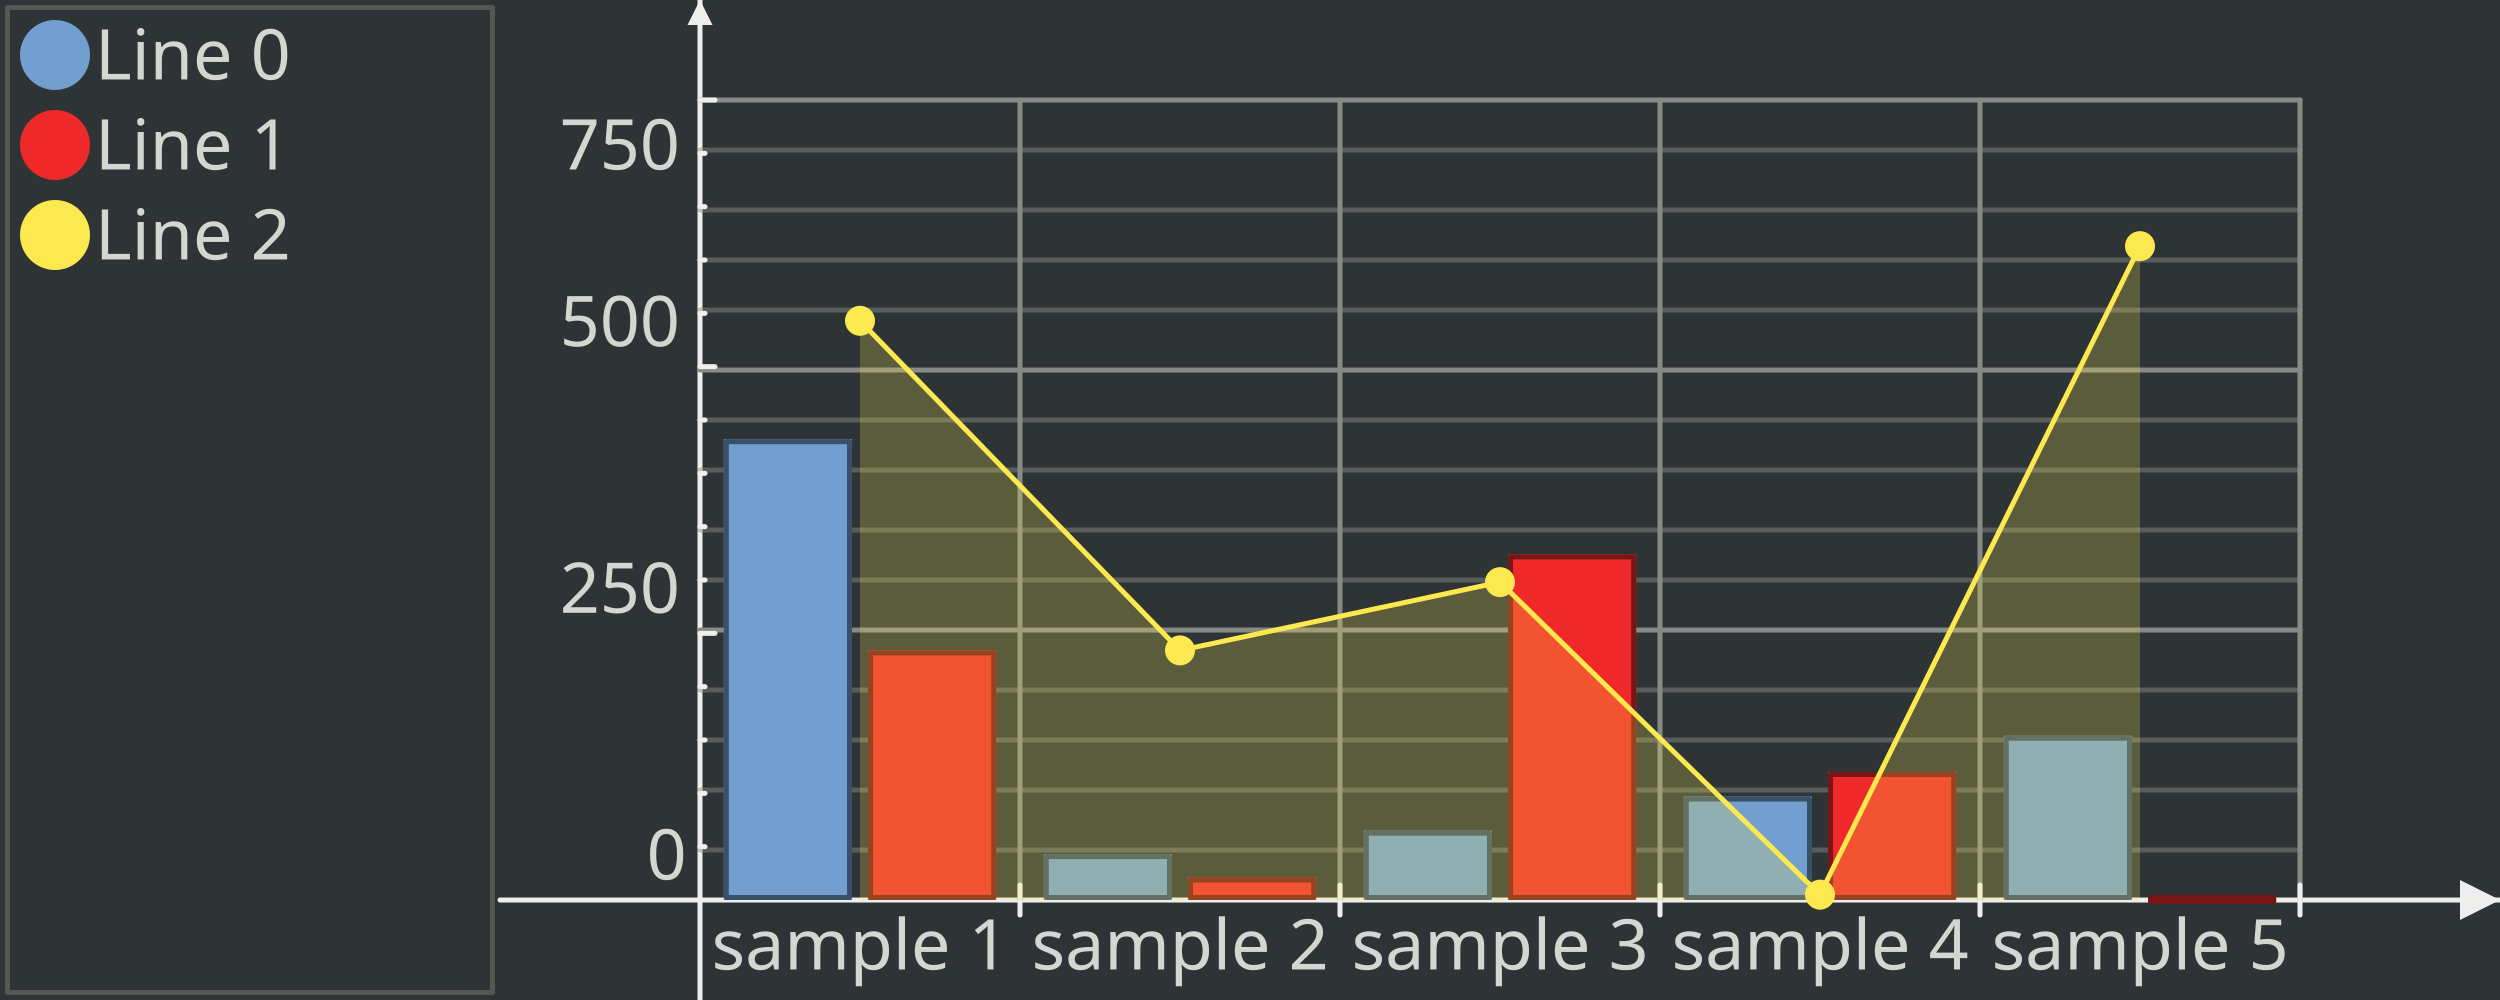
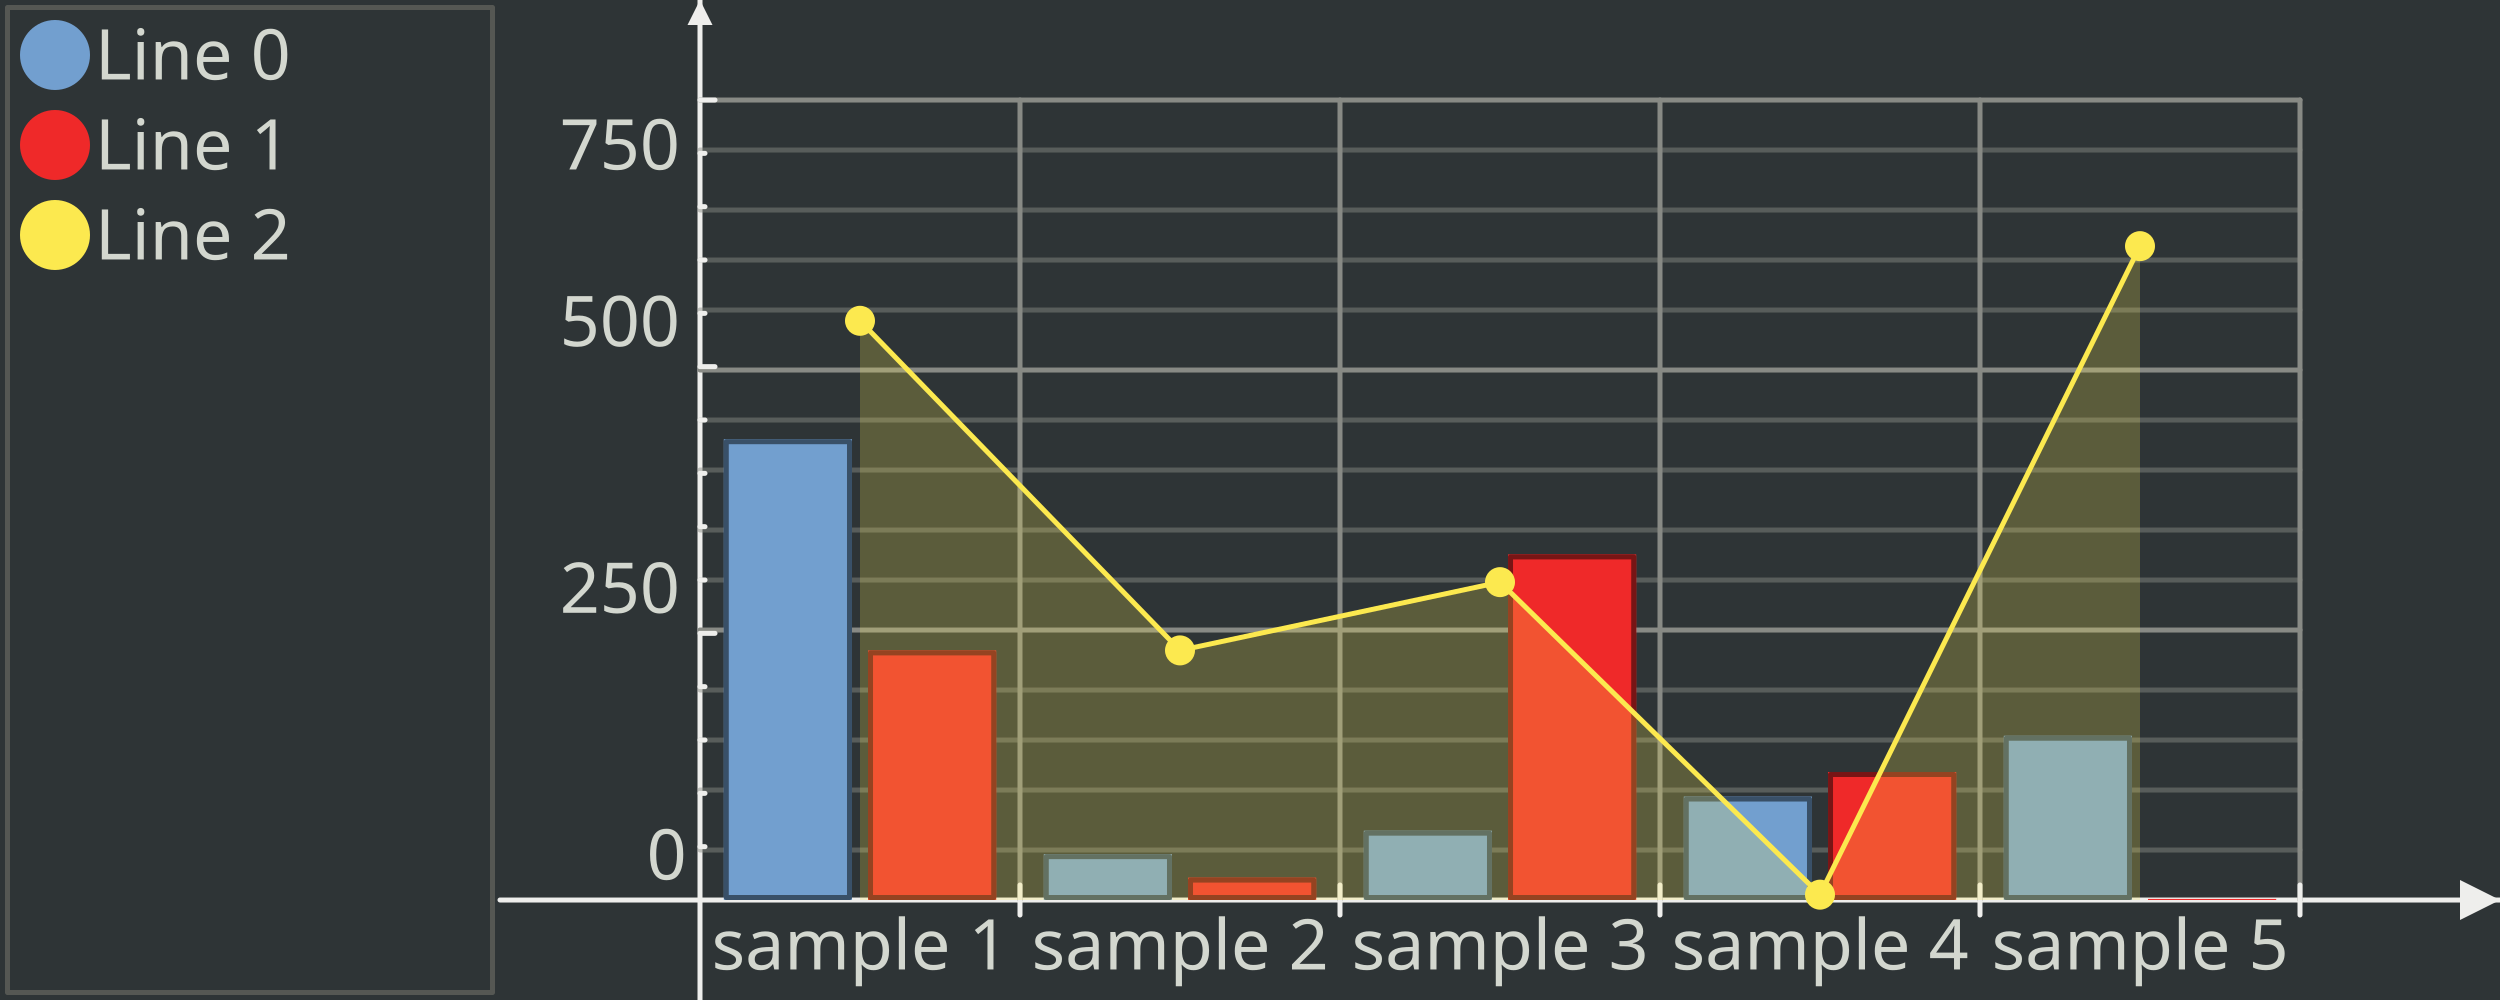
<svg xmlns="http://www.w3.org/2000/svg" width="500" height="200" version="1.0" id="ezcGraph">
  <defs />
  <g id="ezcGraphChart" color-rendering="optimizeQuality" shape-rendering="geometricPrecision" text-rendering="optimizeLegibility">
    <path d=" M 0,200 L 0,0 L 500,0 L 500,200 L 0,200 z " style="fill: #2e3436; fill-opacity: 1.00; stroke: none;" id="ezcGraphPolygon_1" />
    <path d=" M 1,199 L 1,1 L 99,1 L 99,199 L 1,199 z " style="fill: #000000; fill-opacity: 0.00; stroke: none;" id="ezcGraphPolygon_2" />
    <path d=" M 1.5,1.5 L 98.5,1.5 L 98.5,198.5 L 1.5,198.5 L 1.5,1.5 z " style="fill: none; stroke: #555753; stroke-width: 1; stroke-opacity: 1.00; stroke-linecap: round; stroke-linejoin: round;" id="ezcGraphPolygon_3" />
    <ellipse cx="11" cy="11" rx="7" ry="7" style="fill: #729fcf; fill-opacity: 1.00; stroke: none;" id="ezcGraphCircle_4" />
    <ellipse cx="11" cy="29" rx="7" ry="7" style="fill: #ef2929; fill-opacity: 1.00; stroke: none;" id="ezcGraphCircle_6" />
    <ellipse cx="11" cy="47" rx="7" ry="7" style="fill: #fce94f; fill-opacity: 1.00; stroke: none;" id="ezcGraphCircle_8" />
    <path d=" M 100,180 L 500,180" style="fill: none; stroke: #eeeeec; stroke-width: 1; stroke-opacity: 1.00; stroke-linecap: round; stroke-linejoin: round;" id="ezcGraphLine_10" />
    <path d=" M 492,176 L 500,180 L 492,184 L 492,176 z " style="fill: #eeeeec; fill-opacity: 1.00; stroke: none;" id="ezcGraphPolygon_11" />
    <path d=" M 140,200 L 140,0" style="fill: none; stroke: #eeeeec; stroke-width: 1; stroke-opacity: 1.00; stroke-linecap: round; stroke-linejoin: round;" id="ezcGraphLine_12" />
    <path d=" M 137.5,5 L 140,0 L 142.5,5 L 137.5,5 z " style="fill: #eeeeec; fill-opacity: 1.00; stroke: none;" id="ezcGraphPolygon_13" />
    <path d=" M 204,20 L 204,180" style="fill: none; stroke: #888a85; stroke-width: 1; stroke-opacity: 1.00; stroke-linecap: round; stroke-linejoin: round;" id="ezcGraphLine_15" />
    <path d=" M 204,177 L 204,183" style="fill: none; stroke: #eeeeec; stroke-width: 1; stroke-opacity: 1.00; stroke-linecap: round; stroke-linejoin: round;" id="ezcGraphLine_16" />
    <path d=" M 268,20 L 268,180" style="fill: none; stroke: #888a85; stroke-width: 1; stroke-opacity: 1.00; stroke-linecap: round; stroke-linejoin: round;" id="ezcGraphLine_18" />
    <path d=" M 268,177 L 268,183" style="fill: none; stroke: #eeeeec; stroke-width: 1; stroke-opacity: 1.00; stroke-linecap: round; stroke-linejoin: round;" id="ezcGraphLine_19" />
    <path d=" M 332,20 L 332,180" style="fill: none; stroke: #888a85; stroke-width: 1; stroke-opacity: 1.00; stroke-linecap: round; stroke-linejoin: round;" id="ezcGraphLine_21" />
    <path d=" M 332,177 L 332,183" style="fill: none; stroke: #eeeeec; stroke-width: 1; stroke-opacity: 1.00; stroke-linecap: round; stroke-linejoin: round;" id="ezcGraphLine_22" />
    <path d=" M 396,20 L 396,180" style="fill: none; stroke: #888a85; stroke-width: 1; stroke-opacity: 1.00; stroke-linecap: round; stroke-linejoin: round;" id="ezcGraphLine_24" />
    <path d=" M 396,177 L 396,183" style="fill: none; stroke: #eeeeec; stroke-width: 1; stroke-opacity: 1.00; stroke-linecap: round; stroke-linejoin: round;" id="ezcGraphLine_25" />
    <path d=" M 460,20 L 460,180" style="fill: none; stroke: #888a85; stroke-width: 1; stroke-opacity: 1.00; stroke-linecap: round; stroke-linejoin: round;" id="ezcGraphLine_27" />
    <path d=" M 460,177 L 460,183" style="fill: none; stroke: #eeeeec; stroke-width: 1; stroke-opacity: 1.00; stroke-linecap: round; stroke-linejoin: round;" id="ezcGraphLine_28" />
    <path d=" M 140,170 L 460,170" style="fill: none; stroke: #888a85; stroke-width: 1; stroke-opacity: 0.47; stroke-linecap: round; stroke-linejoin: round;" id="ezcGraphLine_30" />
    <path d=" M 140,169.333 L 141,169.333" style="fill: none; stroke: #eeeeec; stroke-width: 1; stroke-opacity: 1.00; stroke-linecap: round; stroke-linejoin: round;" id="ezcGraphLine_31" />
    <path d=" M 140,158 L 460,158" style="fill: none; stroke: #888a85; stroke-width: 1; stroke-opacity: 0.47; stroke-linecap: round; stroke-linejoin: round;" id="ezcGraphLine_32" />
    <path d=" M 140,158.667 L 141,158.667" style="fill: none; stroke: #eeeeec; stroke-width: 1; stroke-opacity: 1.00; stroke-linecap: round; stroke-linejoin: round;" id="ezcGraphLine_33" />
    <path d=" M 140,148 L 460,148" style="fill: none; stroke: #888a85; stroke-width: 1; stroke-opacity: 0.47; stroke-linecap: round; stroke-linejoin: round;" id="ezcGraphLine_34" />
    <path d=" M 140,148 L 141,148" style="fill: none; stroke: #eeeeec; stroke-width: 1; stroke-opacity: 1.00; stroke-linecap: round; stroke-linejoin: round;" id="ezcGraphLine_35" />
    <path d=" M 140,138 L 460,138" style="fill: none; stroke: #888a85; stroke-width: 1; stroke-opacity: 0.47; stroke-linecap: round; stroke-linejoin: round;" id="ezcGraphLine_36" />
    <path d=" M 140,137.333 L 141,137.333" style="fill: none; stroke: #eeeeec; stroke-width: 1; stroke-opacity: 1.00; stroke-linecap: round; stroke-linejoin: round;" id="ezcGraphLine_37" />
    <path d=" M 140,126 L 460,126" style="fill: none; stroke: #888a85; stroke-width: 1; stroke-opacity: 1.00; stroke-linecap: round; stroke-linejoin: round;" id="ezcGraphLine_38" />
    <path d=" M 140,126.667 L 143,126.667" style="fill: none; stroke: #eeeeec; stroke-width: 1; stroke-opacity: 1.00; stroke-linecap: round; stroke-linejoin: round;" id="ezcGraphLine_39" />
    <path d=" M 140,116 L 460,116" style="fill: none; stroke: #888a85; stroke-width: 1; stroke-opacity: 0.47; stroke-linecap: round; stroke-linejoin: round;" id="ezcGraphLine_41" />
    <path d=" M 140,116 L 141,116" style="fill: none; stroke: #eeeeec; stroke-width: 1; stroke-opacity: 1.00; stroke-linecap: round; stroke-linejoin: round;" id="ezcGraphLine_42" />
    <path d=" M 140,106 L 460,106" style="fill: none; stroke: #888a85; stroke-width: 1; stroke-opacity: 0.47; stroke-linecap: round; stroke-linejoin: round;" id="ezcGraphLine_43" />
    <path d=" M 140,105.333 L 141,105.333" style="fill: none; stroke: #eeeeec; stroke-width: 1; stroke-opacity: 1.00; stroke-linecap: round; stroke-linejoin: round;" id="ezcGraphLine_44" />
    <path d=" M 140,94 L 460,94" style="fill: none; stroke: #888a85; stroke-width: 1; stroke-opacity: 0.47; stroke-linecap: round; stroke-linejoin: round;" id="ezcGraphLine_45" />
    <path d=" M 140,94.667 L 141,94.667" style="fill: none; stroke: #eeeeec; stroke-width: 1; stroke-opacity: 1.00; stroke-linecap: round; stroke-linejoin: round;" id="ezcGraphLine_46" />
    <path d=" M 140,84 L 460,84" style="fill: none; stroke: #888a85; stroke-width: 1; stroke-opacity: 0.47; stroke-linecap: round; stroke-linejoin: round;" id="ezcGraphLine_47" />
    <path d=" M 140,84 L 141,84" style="fill: none; stroke: #eeeeec; stroke-width: 1; stroke-opacity: 1.00; stroke-linecap: round; stroke-linejoin: round;" id="ezcGraphLine_48" />
    <path d=" M 140,74 L 460,74" style="fill: none; stroke: #888a85; stroke-width: 1; stroke-opacity: 1.00; stroke-linecap: round; stroke-linejoin: round;" id="ezcGraphLine_49" />
    <path d=" M 140,73.333 L 143,73.333" style="fill: none; stroke: #eeeeec; stroke-width: 1; stroke-opacity: 1.00; stroke-linecap: round; stroke-linejoin: round;" id="ezcGraphLine_50" />
    <path d=" M 140,62 L 460,62" style="fill: none; stroke: #888a85; stroke-width: 1; stroke-opacity: 0.47; stroke-linecap: round; stroke-linejoin: round;" id="ezcGraphLine_52" />
    <path d=" M 140,62.667 L 141,62.667" style="fill: none; stroke: #eeeeec; stroke-width: 1; stroke-opacity: 1.00; stroke-linecap: round; stroke-linejoin: round;" id="ezcGraphLine_53" />
    <path d=" M 140,52 L 460,52" style="fill: none; stroke: #888a85; stroke-width: 1; stroke-opacity: 0.47; stroke-linecap: round; stroke-linejoin: round;" id="ezcGraphLine_54" />
    <path d=" M 140,52 L 141,52" style="fill: none; stroke: #eeeeec; stroke-width: 1; stroke-opacity: 1.00; stroke-linecap: round; stroke-linejoin: round;" id="ezcGraphLine_55" />
    <path d=" M 140,42 L 460,42" style="fill: none; stroke: #888a85; stroke-width: 1; stroke-opacity: 0.47; stroke-linecap: round; stroke-linejoin: round;" id="ezcGraphLine_56" />
    <path d=" M 140,41.333 L 141,41.333" style="fill: none; stroke: #eeeeec; stroke-width: 1; stroke-opacity: 1.00; stroke-linecap: round; stroke-linejoin: round;" id="ezcGraphLine_57" />
    <path d=" M 140,30 L 460,30" style="fill: none; stroke: #888a85; stroke-width: 1; stroke-opacity: 0.47; stroke-linecap: round; stroke-linejoin: round;" id="ezcGraphLine_58" />
    <path d=" M 140,30.667 L 141,30.667" style="fill: none; stroke: #eeeeec; stroke-width: 1; stroke-opacity: 1.00; stroke-linecap: round; stroke-linejoin: round;" id="ezcGraphLine_59" />
    <path d=" M 140,20 L 460,20" style="fill: none; stroke: #888a85; stroke-width: 1; stroke-opacity: 1.00; stroke-linecap: round; stroke-linejoin: round;" id="ezcGraphLine_60" />
    <path d=" M 140,20 L 143,20" style="fill: none; stroke: #eeeeec; stroke-width: 1; stroke-opacity: 1.00; stroke-linecap: round; stroke-linejoin: round;" id="ezcGraphLine_61" />
    <path d=" M 170.398,180 L 144.757,180 L 144.757,87.84 L 170.398,87.84 L 170.398,180 z " style="fill: #729fcf; fill-opacity: 1.00; stroke: none;" id="ezcGraphPolygon_63" />
    <path d=" M 145.257,179.5 L 145.257,88.34 L 169.898,88.34 L 169.898,179.5 L 145.257,179.5 z " style="fill: none; stroke: #395068; stroke-width: 1; stroke-opacity: 1.00; stroke-linecap: round; stroke-linejoin: round;" id="ezcGraphPolygon_64" />
    <path d=" M 234.398,180 L 208.757,180 L 208.757,170.827 L 234.398,170.827 L 234.398,180 z " style="fill: #729fcf; fill-opacity: 1.00; stroke: none;" id="ezcGraphPolygon_65" />
    <path d=" M 209.257,179.5 L 209.257,171.327 L 233.898,171.327 L 233.898,179.5 L 209.257,179.5 z " style="fill: none; stroke: #395068; stroke-width: 1; stroke-opacity: 1.00; stroke-linecap: round; stroke-linejoin: round;" id="ezcGraphPolygon_66" />
    <path d=" M 298.397,180 L 272.757,180 L 272.757,166.133 L 298.397,166.133 L 298.397,180 z " style="fill: #729fcf; fill-opacity: 1.00; stroke: none;" id="ezcGraphPolygon_67" />
    <path d=" M 273.257,179.5 L 273.257,166.633 L 297.897,166.633 L 297.897,179.5 L 273.257,179.5 z " style="fill: none; stroke: #395068; stroke-width: 1; stroke-opacity: 1.00; stroke-linecap: round; stroke-linejoin: round;" id="ezcGraphPolygon_68" />
    <path d=" M 362.397,180 L 336.757,180 L 336.757,159.307 L 362.397,159.307 L 362.397,180 z " style="fill: #729fcf; fill-opacity: 1.00; stroke: none;" id="ezcGraphPolygon_69" />
    <path d=" M 337.257,179.5 L 337.257,159.807 L 361.897,159.807 L 361.897,179.5 L 337.257,179.5 z " style="fill: none; stroke: #395068; stroke-width: 1; stroke-opacity: 1.00; stroke-linecap: round; stroke-linejoin: round;" id="ezcGraphPolygon_70" />
    <path d=" M 426.397,180 L 400.757,180 L 400.757,147.147 L 426.397,147.147 L 426.397,180 z " style="fill: #729fcf; fill-opacity: 1.00; stroke: none;" id="ezcGraphPolygon_71" />
    <path d=" M 401.257,179.5 L 401.257,147.647 L 425.897,147.647 L 425.897,179.5 L 401.257,179.5 z " style="fill: none; stroke: #395068; stroke-width: 1; stroke-opacity: 1.00; stroke-linecap: round; stroke-linejoin: round;" id="ezcGraphPolygon_72" />
    <path d=" M 199.243,180 L 173.602,180 L 173.602,130.08 L 199.243,130.08 L 199.243,180 z " style="fill: #ef2929; fill-opacity: 1.00; stroke: none;" id="ezcGraphPolygon_73" />
    <path d=" M 174.102,179.5 L 174.102,130.58 L 198.743,130.58 L 198.743,179.5 L 174.102,179.5 z " style="fill: none; stroke: #781515; stroke-width: 1; stroke-opacity: 1.00; stroke-linecap: round; stroke-linejoin: round;" id="ezcGraphPolygon_74" />
    <path d=" M 263.243,180 L 237.602,180 L 237.602,175.52 L 263.243,175.52 L 263.243,180 z " style="fill: #ef2929; fill-opacity: 1.00; stroke: none;" id="ezcGraphPolygon_75" />
    <path d=" M 238.102,179.5 L 238.102,176.02 L 262.743,176.02 L 262.743,179.5 L 238.102,179.5 z " style="fill: none; stroke: #781515; stroke-width: 1; stroke-opacity: 1.00; stroke-linecap: round; stroke-linejoin: round;" id="ezcGraphPolygon_76" />
    <path d=" M 327.243,180 L 301.603,180 L 301.603,110.88 L 327.243,110.88 L 327.243,180 z " style="fill: #ef2929; fill-opacity: 1.00; stroke: none;" id="ezcGraphPolygon_77" />
    <path d=" M 302.103,179.5 L 302.103,111.38 L 326.743,111.38 L 326.743,179.5 L 302.103,179.5 z " style="fill: none; stroke: #781515; stroke-width: 1; stroke-opacity: 1.00; stroke-linecap: round; stroke-linejoin: round;" id="ezcGraphPolygon_78" />
    <path d=" M 391.243,180 L 365.603,180 L 365.603,154.4 L 391.243,154.4 L 391.243,180 z " style="fill: #ef2929; fill-opacity: 1.00; stroke: none;" id="ezcGraphPolygon_79" />
    <path d=" M 366.103,179.5 L 366.103,154.9 L 390.743,154.9 L 390.743,179.5 L 366.103,179.5 z " style="fill: none; stroke: #781515; stroke-width: 1; stroke-opacity: 1.00; stroke-linecap: round; stroke-linejoin: round;" id="ezcGraphPolygon_80" />
    <path d=" M 455.243,180 L 429.603,180 L 429.603,179.787 L 455.243,179.787 L 455.243,180 z " style="fill: #ef2929; fill-opacity: 1.00; stroke: none;" id="ezcGraphPolygon_81" />
-     <path d=" M 430.103,179.5 L 430.103,180.287 L 454.743,180.287 L 454.743,179.5 L 430.103,179.5 z " style="fill: none; stroke: #781515; stroke-width: 1; stroke-opacity: 1.00; stroke-linecap: round; stroke-linejoin: round;" id="ezcGraphPolygon_82" />
-     <path d=" M 172,64.16 L 172,64.16" style="fill: none; stroke: #fce94f; stroke-width: 1; stroke-opacity: 1.00; stroke-linecap: round; stroke-linejoin: round;" id="ezcGraphLine_83" />
-     <path d=" M 172,180 L 172,64.16 L 236,130.08 L 236,180 L 172,180 z " style="fill: #fce94f; fill-opacity: 0.22; stroke: none;" id="ezcGraphPolygon_84" />
-     <path d=" M 172,64.16 L 236,130.08" style="fill: none; stroke: #fce94f; stroke-width: 1; stroke-opacity: 1.00; stroke-linecap: round; stroke-linejoin: round;" id="ezcGraphLine_85" />
-     <path d=" M 236,180 L 236,130.08 L 300,116.427 L 300,180 L 236,180 z " style="fill: #fce94f; fill-opacity: 0.22; stroke: none;" id="ezcGraphPolygon_86" />
-     <path d=" M 236,130.08 L 300,116.427" style="fill: none; stroke: #fce94f; stroke-width: 1; stroke-opacity: 1.00; stroke-linecap: round; stroke-linejoin: round;" id="ezcGraphLine_87" />
-     <path d=" M 300,180 L 300,116.427 L 364,178.933 L 364,180 L 300,180 z " style="fill: #fce94f; fill-opacity: 0.22; stroke: none;" id="ezcGraphPolygon_88" />
-     <path d=" M 300,116.427 L 364,178.933" style="fill: none; stroke: #fce94f; stroke-width: 1; stroke-opacity: 1.00; stroke-linecap: round; stroke-linejoin: round;" id="ezcGraphLine_89" />
-     <path d=" M 364,180 L 364,178.933 L 428,49.227 L 428,180 L 364,180 z " style="fill: #fce94f; fill-opacity: 0.22; stroke: none;" id="ezcGraphPolygon_90" />
-     <path d=" M 364,178.933 L 428,49.227" style="fill: none; stroke: #fce94f; stroke-width: 1; stroke-opacity: 1.00; stroke-linecap: round; stroke-linejoin: round;" id="ezcGraphLine_91" />
-     <ellipse cx="172" cy="64.16" rx="3" ry="3" style="fill: #fce94f; fill-opacity: 1.00; stroke: none;" id="ezcGraphCircle_92" />
-     <ellipse cx="236" cy="130.08" rx="3" ry="3" style="fill: #fce94f; fill-opacity: 1.00; stroke: none;" id="ezcGraphCircle_93" />
-     <ellipse cx="300" cy="116.427" rx="3" ry="3" style="fill: #fce94f; fill-opacity: 1.00; stroke: none;" id="ezcGraphCircle_94" />
-     <ellipse cx="364" cy="178.933" rx="3" ry="3" style="fill: #fce94f; fill-opacity: 1.00; stroke: none;" id="ezcGraphCircle_95" />
-     <ellipse cx="428" cy="49.227" rx="3" ry="3" style="fill: #fce94f; fill-opacity: 1.00; stroke: none;" id="ezcGraphCircle_96" />
+     <path d=" M 172,64.16 L 172,64.16" style="fill: none; stroke: #fce94f; stroke-width: 1; stroke-opacity: 1.00; stroke-linecap: round; stroke-linejoin: round;" id="ezcGraphLine_82" />
+     <path d=" M 172,180 L 172,64.16 L 236,130.08 L 236,180 L 172,180 z " style="fill: #fce94f; fill-opacity: 0.22; stroke: none;" id="ezcGraphPolygon_83" />
+     <path d=" M 172,64.16 L 236,130.08" style="fill: none; stroke: #fce94f; stroke-width: 1; stroke-opacity: 1.00; stroke-linecap: round; stroke-linejoin: round;" id="ezcGraphLine_84" />
+     <path d=" M 236,180 L 236,130.08 L 300,116.427 L 300,180 L 236,180 z " style="fill: #fce94f; fill-opacity: 0.22; stroke: none;" id="ezcGraphPolygon_85" />
+     <path d=" M 236,130.08 L 300,116.427" style="fill: none; stroke: #fce94f; stroke-width: 1; stroke-opacity: 1.00; stroke-linecap: round; stroke-linejoin: round;" id="ezcGraphLine_86" />
+     <path d=" M 300,180 L 300,116.427 L 364,178.933 L 364,180 L 300,180 z " style="fill: #fce94f; fill-opacity: 0.22; stroke: none;" id="ezcGraphPolygon_87" />
+     <path d=" M 300,116.427 L 364,178.933" style="fill: none; stroke: #fce94f; stroke-width: 1; stroke-opacity: 1.00; stroke-linecap: round; stroke-linejoin: round;" id="ezcGraphLine_88" />
+     <path d=" M 364,180 L 364,178.933 L 428,49.227 L 428,180 L 364,180 z " style="fill: #fce94f; fill-opacity: 0.22; stroke: none;" id="ezcGraphPolygon_89" />
+     <path d=" M 364,178.933 L 428,49.227" style="fill: none; stroke: #fce94f; stroke-width: 1; stroke-opacity: 1.00; stroke-linecap: round; stroke-linejoin: round;" id="ezcGraphLine_90" />
+     <ellipse cx="172" cy="64.16" rx="3" ry="3" style="fill: #fce94f; fill-opacity: 1.00; stroke: none;" id="ezcGraphCircle_91" />
+     <ellipse cx="236" cy="130.08" rx="3" ry="3" style="fill: #fce94f; fill-opacity: 1.00; stroke: none;" id="ezcGraphCircle_92" />
+     <ellipse cx="300" cy="116.427" rx="3" ry="3" style="fill: #fce94f; fill-opacity: 1.00; stroke: none;" id="ezcGraphCircle_93" />
+     <ellipse cx="364" cy="178.933" rx="3" ry="3" style="fill: #fce94f; fill-opacity: 1.00; stroke: none;" id="ezcGraphCircle_94" />
+     <ellipse cx="428" cy="49.227" rx="3" ry="3" style="fill: #fce94f; fill-opacity: 1.00; stroke: none;" id="ezcGraphCircle_95" />
    <g id="ezcGraphTextBox_5">
-       <path d=" M 18.5,19 L 18.5,3.5 L 64.52,3.5 L 64.52,19 L 18.5,19 z " style="fill: #ffffff; fill-opacity: 0.00; stroke: none;" id="ezcGraphPolygon_97" />
+       <path d=" M 18.5,19 L 18.5,3.5 L 64.52,3.5 L 64.52,19 L 18.5,19 z " style="fill: #ffffff; fill-opacity: 0.00; stroke: none;" id="ezcGraphPolygon_96" />
      <text id="ezcGraphTextBox_5_text" x="19" text-length="44.52px" y="15.9" style="font-size: 14px; font-family: sans-serif; fill: #d3d7cf; fill-opacity: 1.00; stroke: none;">Line 0</text>
    </g>
    <g id="ezcGraphTextBox_7">
-       <path d=" M 18.5,37 L 18.5,21.5 L 64.52,21.5 L 64.52,37 L 18.5,37 z " style="fill: #ffffff; fill-opacity: 0.00; stroke: none;" id="ezcGraphPolygon_98" />
+       <path d=" M 18.5,37 L 18.5,21.5 L 64.52,21.5 L 64.52,37 L 18.5,37 z " style="fill: #ffffff; fill-opacity: 0.00; stroke: none;" id="ezcGraphPolygon_97" />
      <text id="ezcGraphTextBox_7_text" x="19" text-length="44.52px" y="33.9" style="font-size: 14px; font-family: sans-serif; fill: #d3d7cf; fill-opacity: 1.00; stroke: none;">Line 1</text>
    </g>
    <g id="ezcGraphTextBox_9">
-       <path d=" M 18.5,55 L 18.5,39.5 L 64.52,39.5 L 64.52,55 L 18.5,55 z " style="fill: #ffffff; fill-opacity: 0.00; stroke: none;" id="ezcGraphPolygon_99" />
+       <path d=" M 18.5,55 L 18.5,39.5 L 64.52,39.5 L 64.52,55 L 18.5,55 z " style="fill: #ffffff; fill-opacity: 0.00; stroke: none;" id="ezcGraphPolygon_98" />
      <text id="ezcGraphTextBox_9_text" x="19" text-length="44.52px" y="51.9" style="font-size: 14px; font-family: sans-serif; fill: #d3d7cf; fill-opacity: 1.00; stroke: none;">Line 2</text>
    </g>
    <g id="ezcGraphTextBox_14">
-       <path d=" M 141.82,197 L 141.82,181.5 L 202.68,181.5 L 202.68,197 L 141.82,197 z " style="fill: #ffffff; fill-opacity: 0.00; stroke: none;" id="ezcGraphPolygon_100" />
+       <path d=" M 141.82,197 L 141.82,181.5 L 202.68,181.5 L 202.68,197 L 141.82,197 z " style="fill: #ffffff; fill-opacity: 0.00; stroke: none;" id="ezcGraphPolygon_99" />
      <text id="ezcGraphTextBox_14_text" x="142.32" text-length="59.36px" y="193.9" style="font-size: 14px; font-family: sans-serif; fill: #d3d7cf; fill-opacity: 1.00; stroke: none;">sample 1</text>
    </g>
    <g id="ezcGraphTextBox_17">
-       <path d=" M 205.82,197 L 205.82,181.5 L 266.68,181.5 L 266.68,197 L 205.82,197 z " style="fill: #ffffff; fill-opacity: 0.00; stroke: none;" id="ezcGraphPolygon_101" />
+       <path d=" M 205.82,197 L 205.82,181.5 L 266.68,181.5 L 266.68,197 L 205.82,197 z " style="fill: #ffffff; fill-opacity: 0.00; stroke: none;" id="ezcGraphPolygon_100" />
      <text id="ezcGraphTextBox_17_text" x="206.32" text-length="59.36px" y="193.9" style="font-size: 14px; font-family: sans-serif; fill: #d3d7cf; fill-opacity: 1.00; stroke: none;">sample 2</text>
    </g>
    <g id="ezcGraphTextBox_20">
-       <path d=" M 269.82,197 L 269.82,181.5 L 330.68,181.5 L 330.68,197 L 269.82,197 z " style="fill: #ffffff; fill-opacity: 0.00; stroke: none;" id="ezcGraphPolygon_102" />
+       <path d=" M 269.82,197 L 269.82,181.5 L 330.68,181.5 L 330.68,197 L 269.82,197 z " style="fill: #ffffff; fill-opacity: 0.00; stroke: none;" id="ezcGraphPolygon_101" />
      <text id="ezcGraphTextBox_20_text" x="270.32" text-length="59.36px" y="193.9" style="font-size: 14px; font-family: sans-serif; fill: #d3d7cf; fill-opacity: 1.00; stroke: none;">sample 3</text>
    </g>
    <g id="ezcGraphTextBox_23">
-       <path d=" M 333.82,197 L 333.82,181.5 L 394.68,181.5 L 394.68,197 L 333.82,197 z " style="fill: #ffffff; fill-opacity: 0.00; stroke: none;" id="ezcGraphPolygon_103" />
+       <path d=" M 333.82,197 L 333.82,181.5 L 394.68,181.5 L 394.68,197 L 333.82,197 z " style="fill: #ffffff; fill-opacity: 0.00; stroke: none;" id="ezcGraphPolygon_102" />
      <text id="ezcGraphTextBox_23_text" x="334.32" text-length="59.36px" y="193.9" style="font-size: 14px; font-family: sans-serif; fill: #d3d7cf; fill-opacity: 1.00; stroke: none;">sample 4</text>
    </g>
    <g id="ezcGraphTextBox_26">
-       <path d=" M 397.82,197 L 397.82,181.5 L 458.68,181.5 L 458.68,197 L 397.82,197 z " style="fill: #ffffff; fill-opacity: 0.00; stroke: none;" id="ezcGraphPolygon_104" />
+       <path d=" M 397.82,197 L 397.82,181.5 L 458.68,181.5 L 458.68,197 L 397.82,197 z " style="fill: #ffffff; fill-opacity: 0.00; stroke: none;" id="ezcGraphPolygon_103" />
      <text id="ezcGraphTextBox_26_text" x="398.32" text-length="59.36px" y="193.9" style="font-size: 14px; font-family: sans-serif; fill: #d3d7cf; fill-opacity: 1.00; stroke: none;">sample 5</text>
    </g>
    <g id="ezcGraphTextBox_29">
-       <path d=" M 128.82,179 L 128.82,163.5 L 139,163.5 L 139,179 L 128.82,179 z " style="fill: #ffffff; fill-opacity: 0.00; stroke: none;" id="ezcGraphPolygon_105" />
+       <path d=" M 128.82,179 L 128.82,163.5 L 139,163.5 L 139,179 L 128.82,179 z " style="fill: #ffffff; fill-opacity: 0.00; stroke: none;" id="ezcGraphPolygon_104" />
      <text id="ezcGraphTextBox_29_text" x="129.32" text-length="8.68px" y="175.9" style="font-size: 14px; font-family: sans-serif; fill: #d3d7cf; fill-opacity: 1.00; stroke: none;">0</text>
    </g>
    <g id="ezcGraphTextBox_40">
-       <path d=" M 111.46,125.667 L 111.46,110.167 L 139,110.167 L 139,125.667 L 111.46,125.667 z " style="fill: #ffffff; fill-opacity: 0.00; stroke: none;" id="ezcGraphPolygon_106" />
+       <path d=" M 111.46,125.667 L 111.46,110.167 L 139,110.167 L 139,125.667 L 111.46,125.667 z " style="fill: #ffffff; fill-opacity: 0.00; stroke: none;" id="ezcGraphPolygon_105" />
      <text id="ezcGraphTextBox_40_text" x="111.96" text-length="26.04px" y="122.567" style="font-size: 14px; font-family: sans-serif; fill: #d3d7cf; fill-opacity: 1.00; stroke: none;">250</text>
    </g>
    <g id="ezcGraphTextBox_51">
-       <path d=" M 111.46,72.333 L 111.46,56.833 L 139,56.833 L 139,72.333 L 111.46,72.333 z " style="fill: #ffffff; fill-opacity: 0.00; stroke: none;" id="ezcGraphPolygon_107" />
+       <path d=" M 111.46,72.333 L 111.46,56.833 L 139,56.833 L 139,72.333 L 111.46,72.333 z " style="fill: #ffffff; fill-opacity: 0.00; stroke: none;" id="ezcGraphPolygon_106" />
      <text id="ezcGraphTextBox_51_text" x="111.96" text-length="26.04px" y="69.233" style="font-size: 14px; font-family: sans-serif; fill: #d3d7cf; fill-opacity: 1.00; stroke: none;">500</text>
    </g>
    <g id="ezcGraphTextBox_62">
-       <path d=" M 111.46,37 L 111.46,21.5 L 139,21.5 L 139,37 L 111.46,37 z " style="fill: #ffffff; fill-opacity: 0.00; stroke: none;" id="ezcGraphPolygon_108" />
+       <path d=" M 111.46,37 L 111.46,21.5 L 139,21.5 L 139,37 L 111.46,37 z " style="fill: #ffffff; fill-opacity: 0.00; stroke: none;" id="ezcGraphPolygon_107" />
      <text id="ezcGraphTextBox_62_text" x="111.96" text-length="26.04px" y="33.9" style="font-size: 14px; font-family: sans-serif; fill: #d3d7cf; fill-opacity: 1.00; stroke: none;">750</text>
    </g>
  </g>
</svg>
